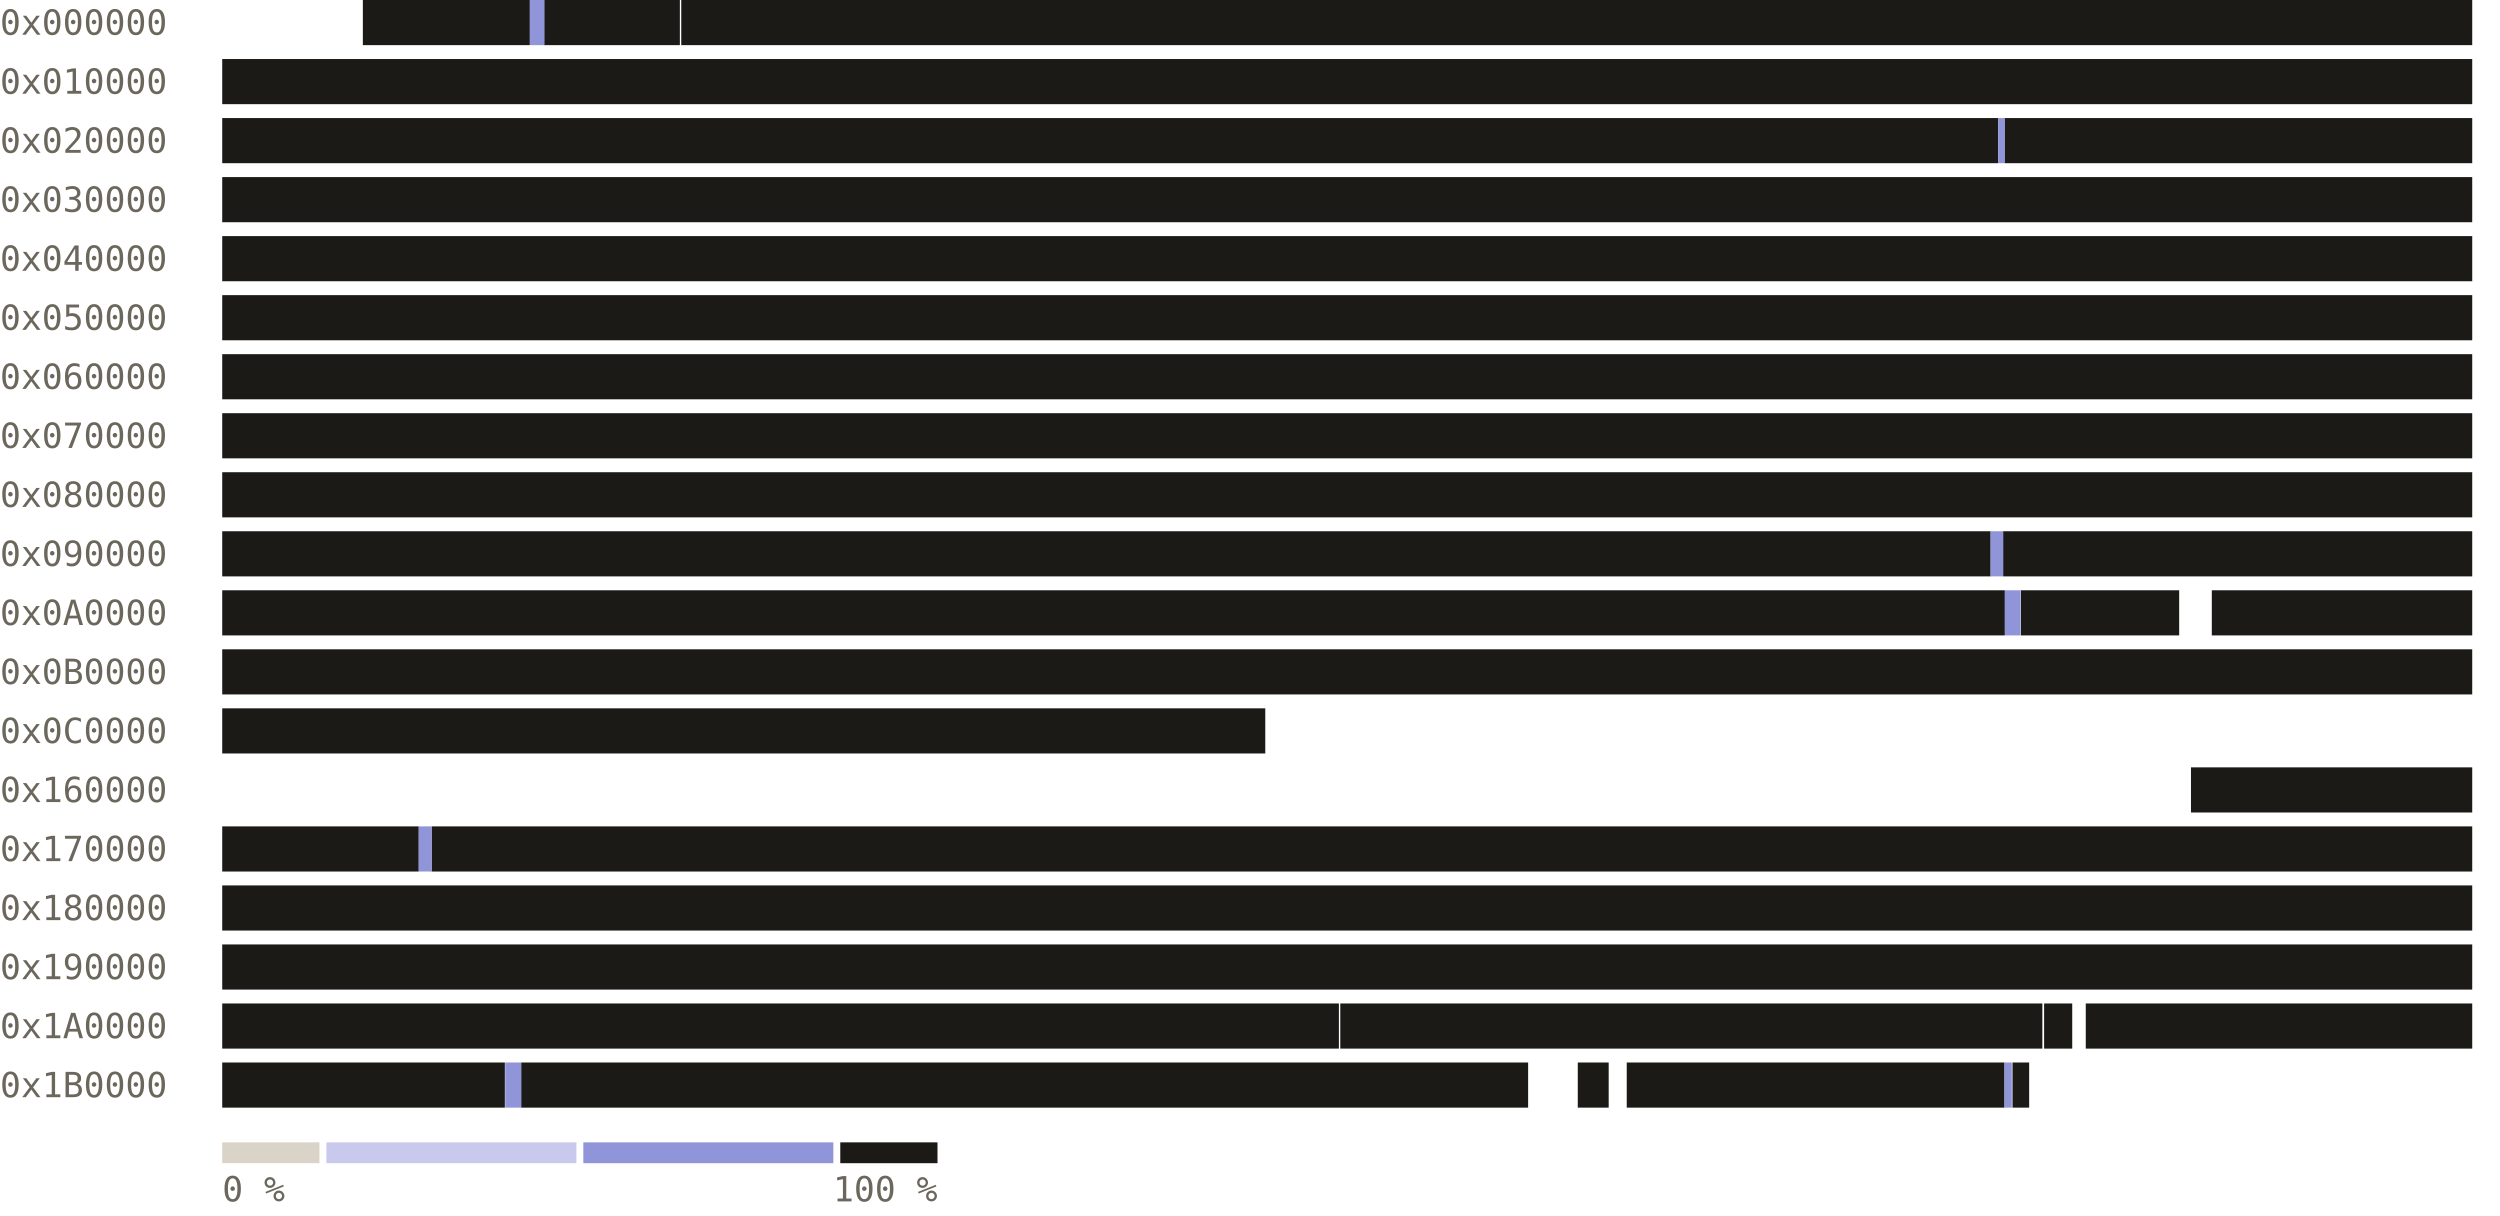
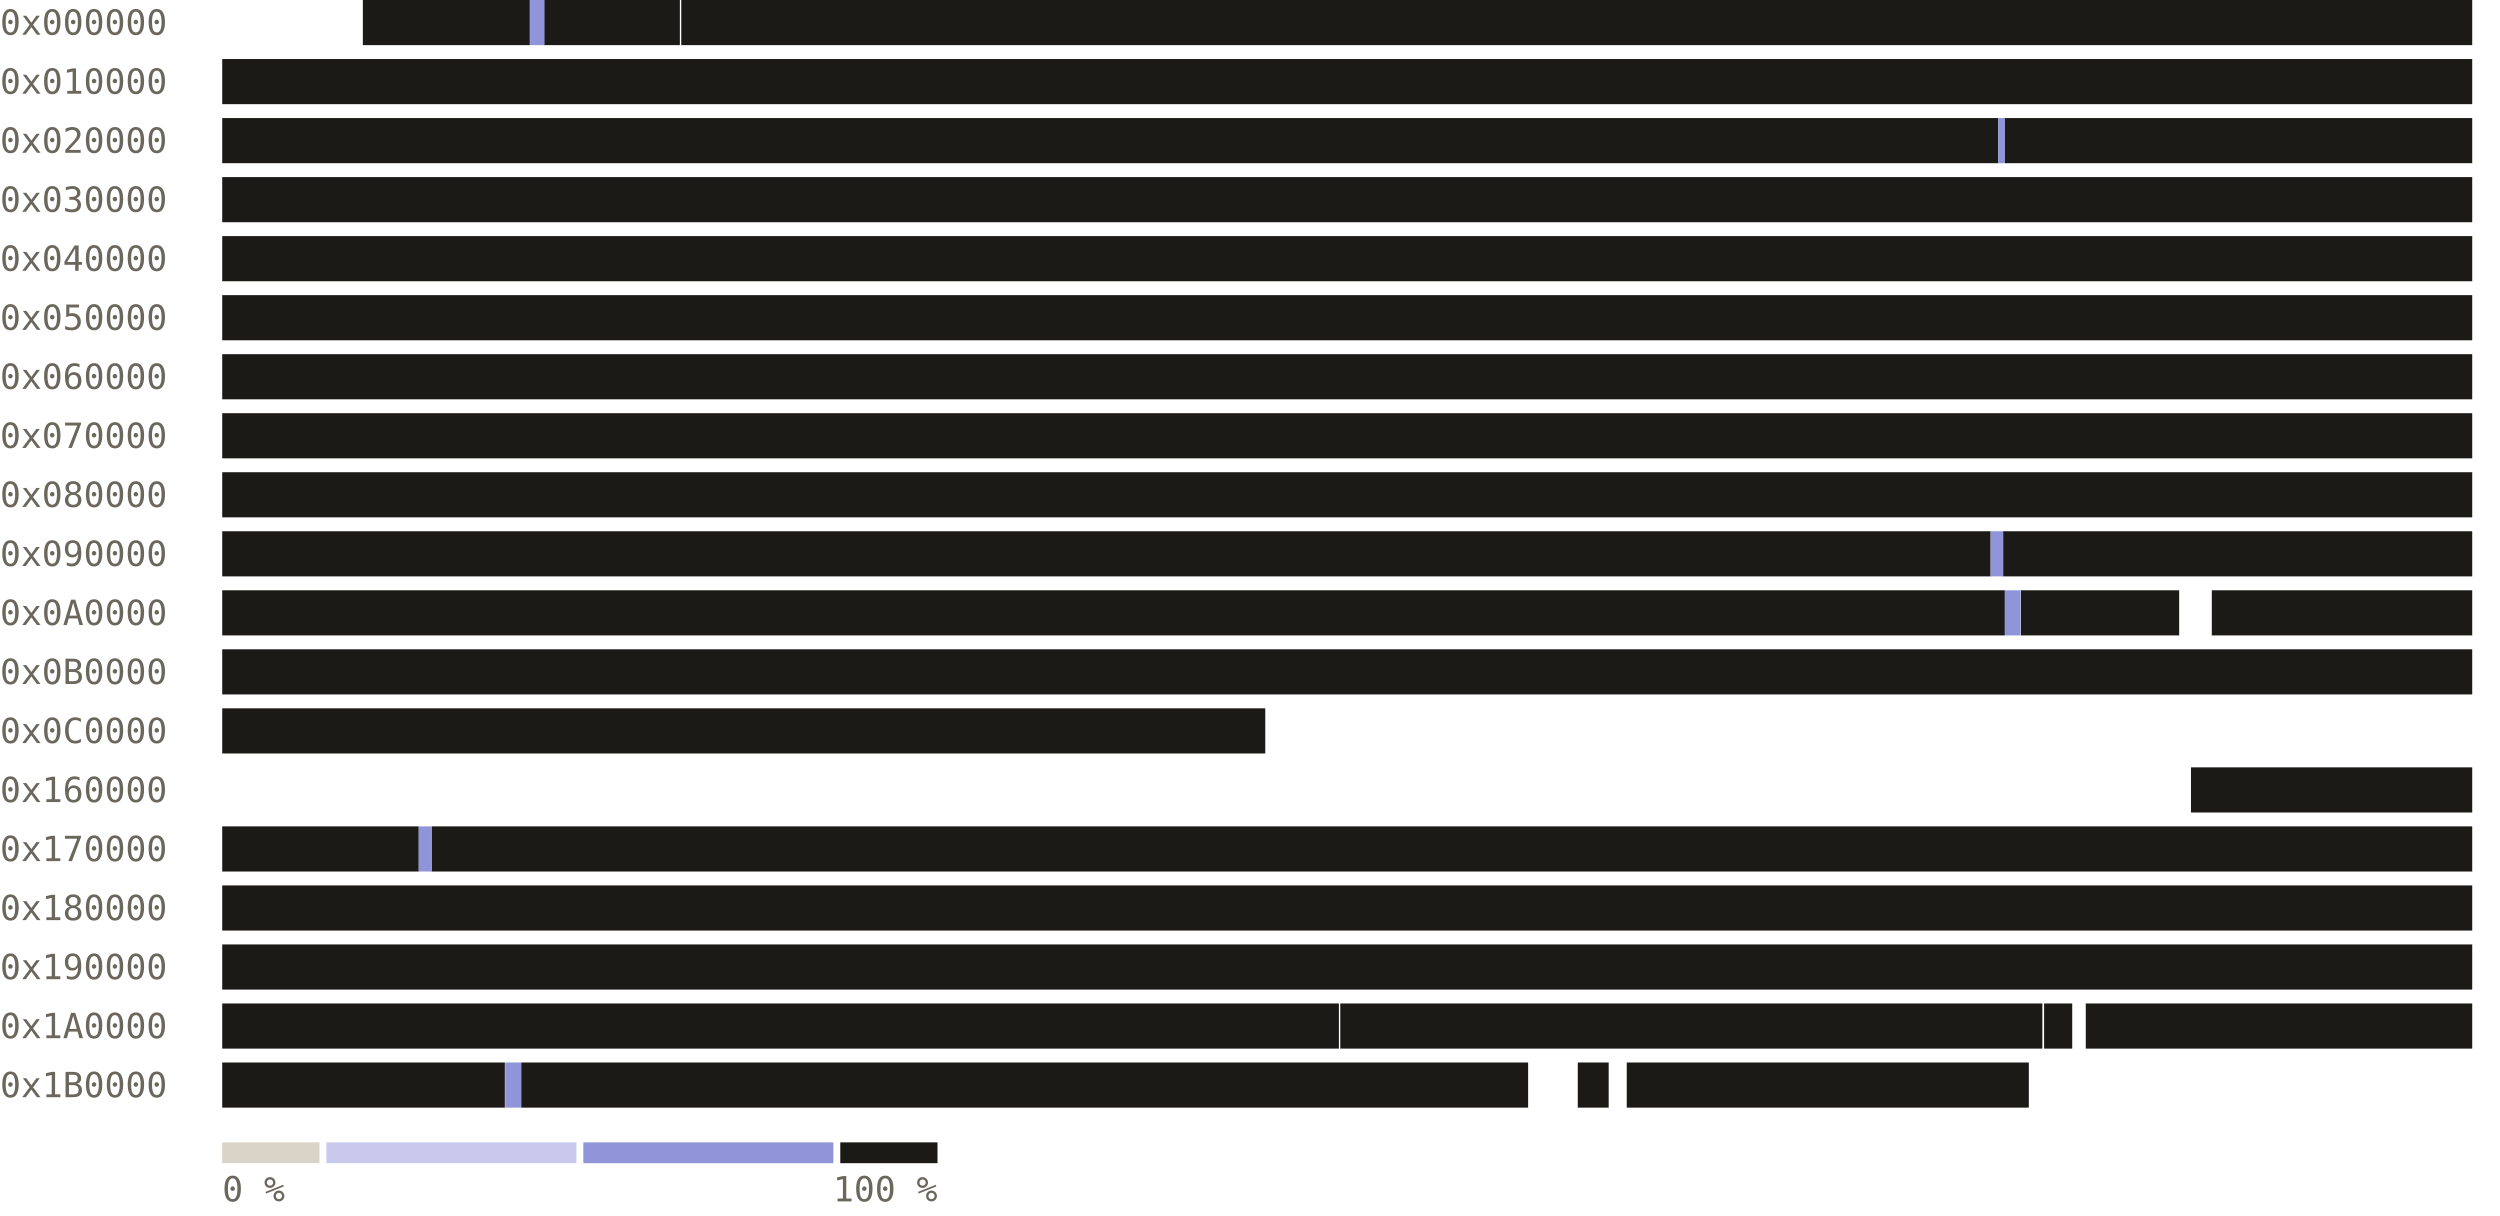
<svg xmlns="http://www.w3.org/2000/svg" viewBox="0 0 720 350" width="720" height="350">
  <style>text{font:10px monospace;fill:#6b675c}.q0{fill:#d9d4c7}.q1{fill:#e3e2f2}.q2{fill:#d6d6ef}.q3{fill:#c8c9ec}.q4{fill:#babce8}.q5{fill:#acafe4}.q6{fill:#9ea2df}.q7{fill:#9094d8}.q8{fill:#8186cf}.q9{fill:#7277c4}.q10{fill:#1b1a17}@media (prefers-color-scheme:dark){text{fill:#a8a293}.q0{fill:#4a463d}.q1{fill:#35375a}.q2{fill:#3c3f66}.q3{fill:#444772}.q4{fill:#4d517f}.q5{fill:#575b8c}.q6{fill:#62669a}.q7{fill:#6e72a8}.q8{fill:#7b7fb6}.q9{fill:#888cc4}.q10{fill:#d6d0bd}}</style>
  <text x="0" y="10">0x000000</text>
  <text x="0" y="27">0x010000</text>
  <text x="0" y="44">0x020000</text>
  <text x="0" y="61">0x030000</text>
  <text x="0" y="78">0x040000</text>
  <text x="0" y="95">0x050000</text>
  <text x="0" y="112">0x060000</text>
  <text x="0" y="129">0x070000</text>
  <text x="0" y="146">0x080000</text>
  <text x="0" y="163">0x090000</text>
  <text x="0" y="180">0x0A0000</text>
  <text x="0" y="197">0x0B0000</text>
  <text x="0" y="214">0x0C0000</text>
  <text x="0" y="231">0x160000</text>
  <text x="0" y="248">0x170000</text>
  <text x="0" y="265">0x180000</text>
  <text x="0" y="282">0x190000</text>
  <text x="0" y="299">0x1A0000</text>
  <text x="0" y="316">0x1B0000</text>
-   <path class="q10" d="M104.5 0h48.1v13h-48.1zM156.7 0h39.1v13h-39.1zM196.2 0h515.8v13h-515.8zM64 17h648v13h-648zM64 34h511.5v13h-511.5zM577.3 34h134.7v13h-134.7zM64 51h648v13h-648zM64 68h648v13h-648zM64 85h648v13h-648zM64 102h648v13h-648zM64 119h648v13h-648zM64 136h648v13h-648zM64 153h509.3v13h-509.3zM576.9 153h135.1v13h-135.1zM64 170h513.4v13h-513.4zM582 170h45.6v13h-45.6zM637 170h75v13h-75zM64 187h648v13h-648zM64 204h300.4v13h-300.4zM631 221h81v13h-81zM64 238h56.6v13h-56.6zM124.3 238h587.7v13h-587.7zM64 255h648v13h-648zM64 272h648v13h-648zM64 289h321.6v13h-321.6zM386 289h202.2v13h-202.2zM588.7 289h8.1v13h-8.1zM600.7 289h111.3v13h-111.3zM64 306h81.4v13h-81.4zM150.1 306h290v13h-290zM454.4 306h8.9v13h-8.9zM468.5 306h108.8v13h-108.8zM579.6 306h4.8v13h-4.8z" />
-   <path class="q7" d="M152.6 0h4.2v13h-4.2zM575.5 34h1.9v13h-1.9zM573.3 153h3.6v13h-3.6zM577.4 170h4.5v13h-4.5zM120.6 238h3.7v13h-3.7zM145.5 306h4.6v13h-4.6zM577.3 306h2.1v13h-2.1z" />
+   <path class="q10" d="M104.5 0h48.1v13h-48.1zM156.7 0h39.1v13h-39.1zM196.2 0h515.8v13h-515.8zM64 17h648v13h-648zM64 34h511.5v13h-511.5zM577.3 34h134.7v13h-134.7zM64 51h648v13h-648zM64 68h648v13h-648zM64 85h648v13h-648zM64 102h648v13h-648zM64 119h648v13h-648zM64 136h648v13h-648zM64 153h509.3v13h-509.3zM576.9 153h135.1v13h-135.1zM64 170h513.4v13h-513.4zM582 170h45.6v13h-45.6zM637 170h75v13h-75zM64 187h648v13h-648zM64 204h300.4v13h-300.4zM631 221h81v13h-81zM64 238h56.6v13h-56.6zM124.3 238h587.7v13h-587.7zM64 255h648v13h-648zM64 272h648v13h-648zM64 289h321.6v13h-321.6zM386 289h202.2v13h-202.2zM588.7 289h8.1v13h-8.1zM600.7 289h111.3v13h-111.3zM64 306h81.4v13h-81.4zM150.1 306h290v13h-290zM454.4 306h8.9v13h-8.9zM468.5 306h115.8v13h-115.8z" />
+   <path class="q7" d="M152.6 0h4.2v13h-4.2zM575.5 34h1.9v13h-1.9zM573.3 153h3.6v13h-3.6zM577.4 170h4.5v13h-4.5zM120.6 238h3.7v13h-3.7zM145.5 306h4.6v13h-4.6z" />
  <rect class="q0" x="64" y="329" width="28" height="6" />
  <rect class="q3" x="94" y="329" width="72" height="6" />
  <rect class="q7" x="168" y="329" width="72" height="6" />
  <rect class="q10" x="242" y="329" width="28" height="6" />
  <text x="64" y="346">0 %</text>
  <text x="270" y="346" text-anchor="end">100 %</text>
</svg>
